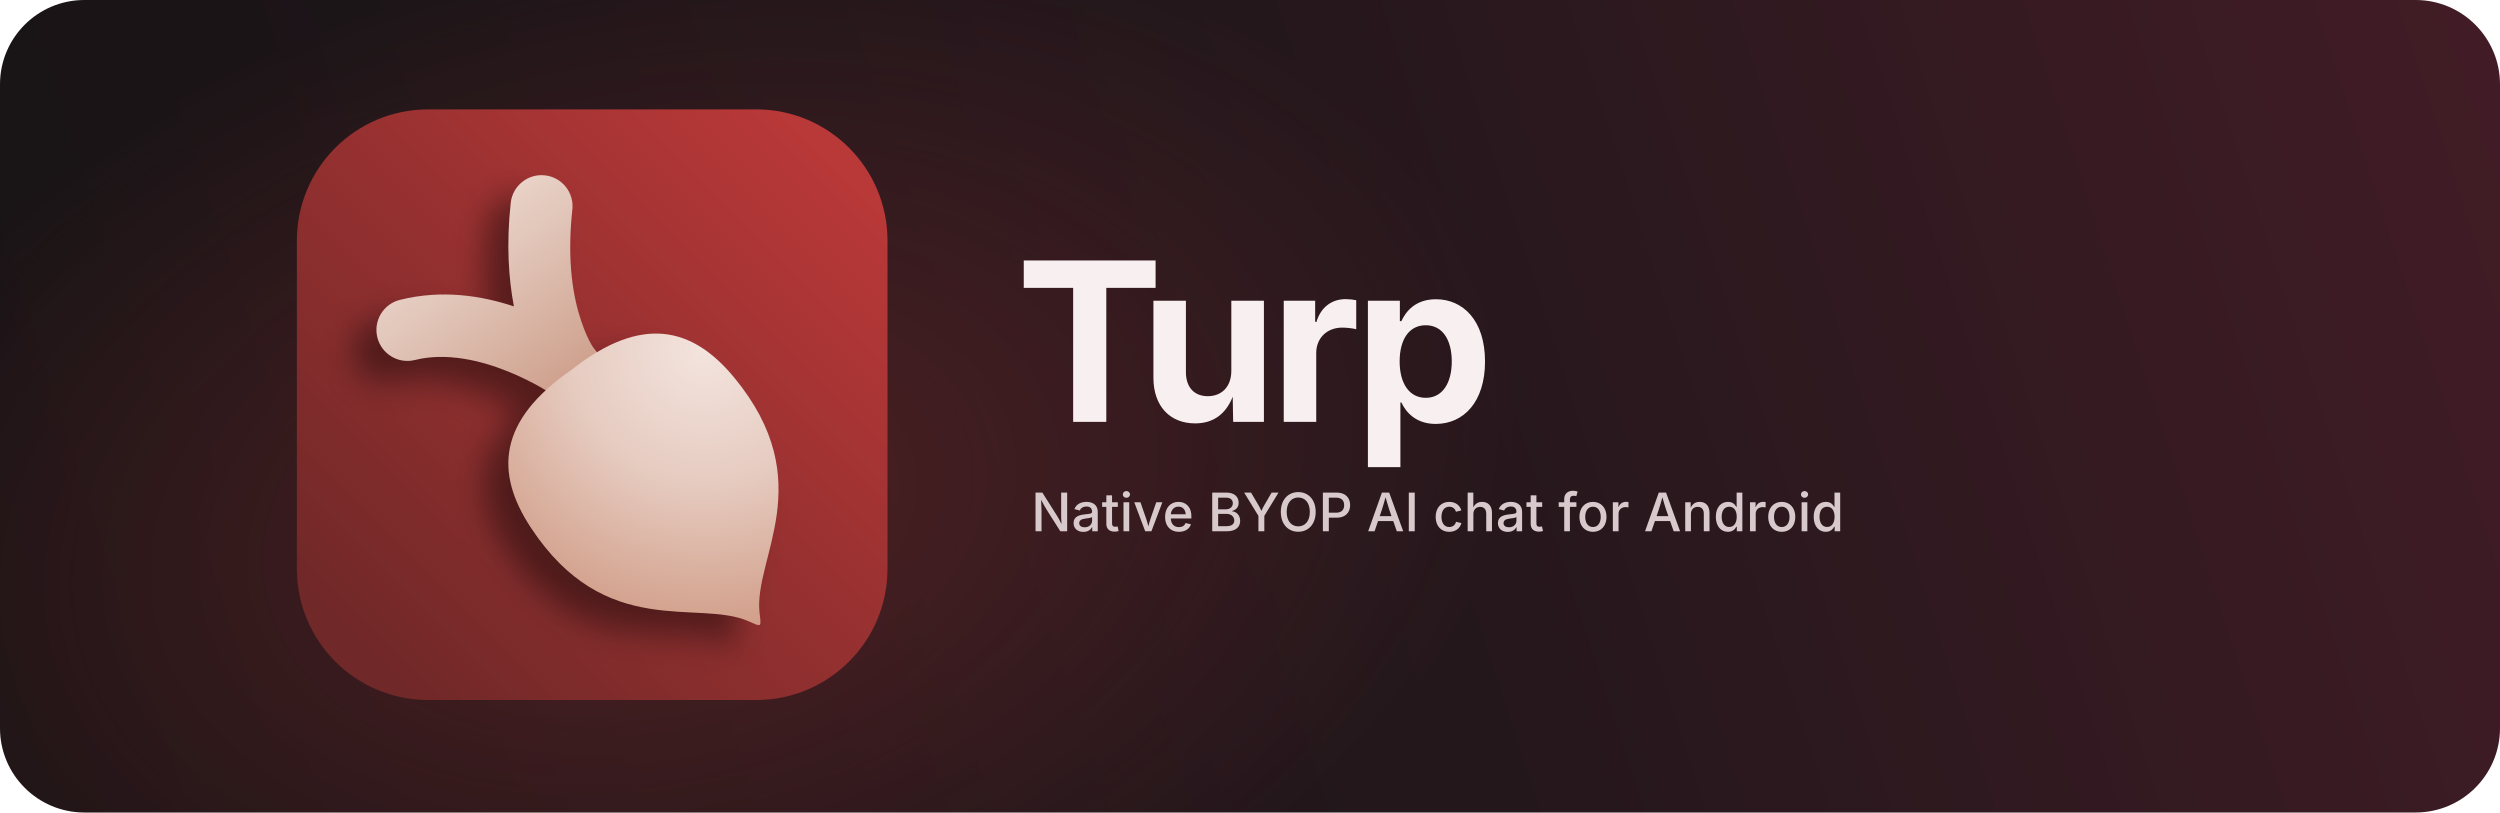
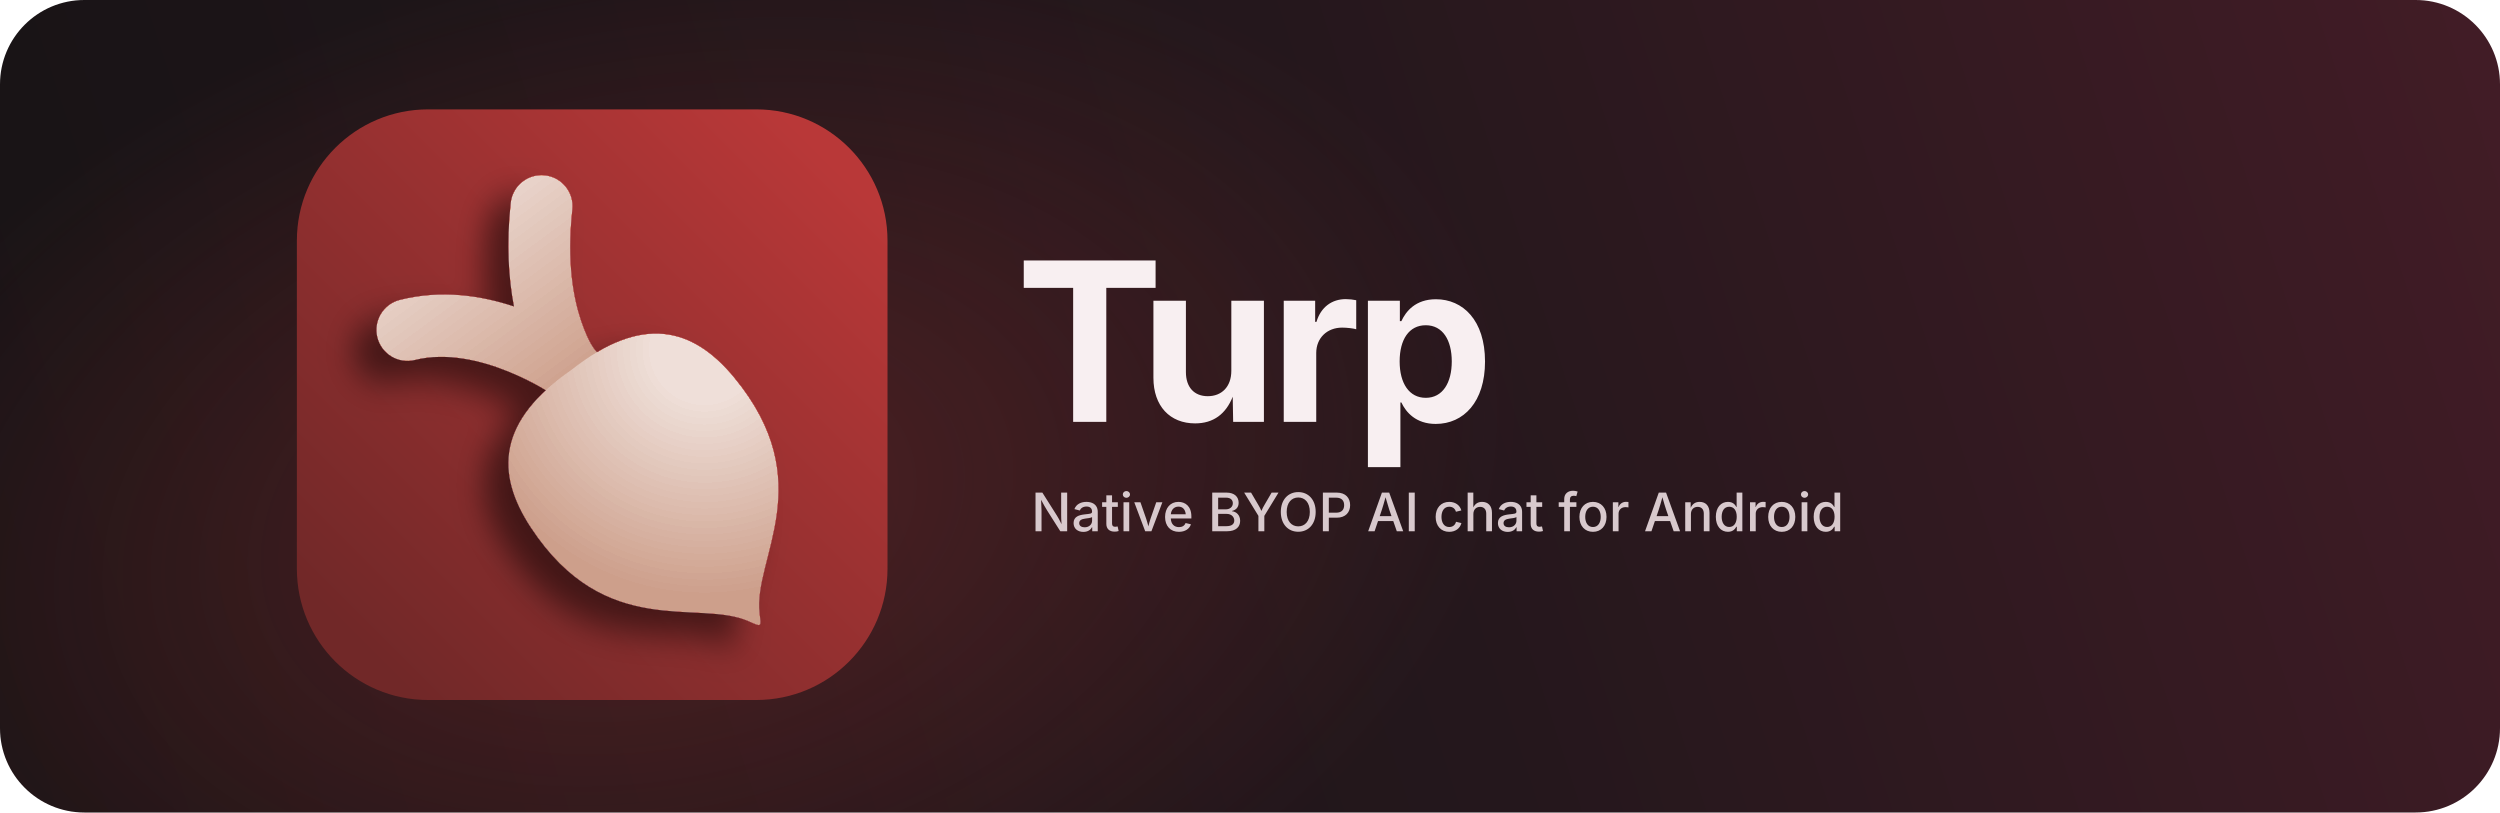
<svg xmlns="http://www.w3.org/2000/svg" width="1600" height="520" viewBox="0 0 1600 520" role="img" aria-label="Turp">
  <defs>
    <linearGradient id="bannerBg" x1="0" y1="520" x2="1600" y2="0" gradientUnits="userSpaceOnUse">
      <stop stop-color="#171315" />
      <stop offset=".55" stop-color="#24171c" />
      <stop offset="1" stop-color="#421c26" />
    </linearGradient>
    <radialGradient id="glow" cx="0" cy="0" r="1" gradientTransform="translate(420 330) rotate(-12) scale(560 360)" gradientUnits="userSpaceOnUse">
      <stop stop-color="#b93838" stop-opacity=".32" />
      <stop offset="1" stop-color="#b93838" stop-opacity="0" />
    </radialGradient>
  </defs>
  <rect width="1600" height="520" rx="54" fill="url(#bannerBg)" />
  <rect width="1600" height="520" rx="54" fill="url(#glow)" />
  <g transform="translate(190 70) scale(3.5)">
    <defs>
      <linearGradient id="ibg" x1="11.897" y1="98.103" x2="99.103" y2="10.897" gradientUnits="userSpaceOnUse">
        <stop stop-color="#712828" />
        <stop offset="1" stop-color="#b93838" />
      </linearGradient>
      <linearGradient id="ileaf" x1="48.346" y1="48.723" x2="23.545" y2="15.187" gradientUnits="userSpaceOnUse">
-         <stop stop-color="#d0a390" />
-         <stop offset=".55" stop-color="#e1c5b8" />
-         <stop offset="1" stop-color="#f0ddd5" />
+         <stop stop-color="#d4d4d4" />
+         <stop offset="1" stop-color="#f1f1f1" />
      </linearGradient>
-       <radialGradient id="ibulb" cx="88.189" cy="42.486" r="92" gradientUnits="userSpaceOnUse">
-         <stop stop-color="#f3e4de" />
-         <stop offset=".42" stop-color="#e6cbc0" />
-         <stop offset="1" stop-color="#cc927a" />
+       <radialGradient id="ibulb" cx="88.189" cy="42.486" r="73.963" gradientUnits="userSpaceOnUse">
+         <stop offset=".203" stop-color="#f0f0f0" />
+         <stop offset=".955" stop-color="#d2d2d2" />
      </radialGradient>
      <filter id="iblur" x="-50%" y="-50%" width="200%" height="200%">
-         <feGaussianBlur stdDeviation="3.2" />
+         <feGaussianBlur stdDeviation="3.24" />
      </filter>
      <clipPath id="iclip">
        <rect width="108" height="108" rx="24" />
      </clipPath>
    </defs>
    <rect width="108" height="108" rx="24" fill="url(#ibg)" />
    <g clip-path="url(#iclip)">
-       <path d="M35.482,13.107 a6.328,6.328 0,0 0,-6.621,6.02 c-0.408,8.599 0.531,15.514 1.941,21.07 c-6.73,-1.773 -14.869,-2.571 -23.311,0.1 a6.328,6.328 0,0 0,-4.125,7.941 a6.328,6.328 0,0 0,7.941,4.125 c10.4,-3.291 22.77,2.311 27.033,4.52 -9.261,9.675 -8.267,18.917 -1.302,28.203 16.604,22.138 34.982,12.413 45.541,16.341 2.764,1.028 2.66,1.115 2.131,-1.786 C82.69,88.559 95.48,72.166 76.588,51.945 68.592,43.386 59.576,40.822 48.289,48.497 a6.329,6.329 0,0 0,-0.424,-0.486 c0,0 -1.342,-1.22 -3.172,-5.695 C42.864,37.841 40.989,30.578 41.504,19.728 a6.328,6.328 0,0 0,-6.022,-6.621 z" transform="matrix(.8939822 .05493023 -.05493023 .8939822 9.95153 2.290116)" fill="#000" opacity=".42" filter="url(#iblur)" />
+       <path d="M35.482,13.107 a6.328,6.328 0,0 0,-6.621,6.02 c-0.408,8.599 0.531,15.514 1.941,21.07 c-6.73,-1.773 -14.869,-2.571 -23.311,0.1 a6.328,6.328 0,0 0,-4.125,7.941 a6.328,6.328 0,0 0,7.941,4.125 c10.4,-3.291 22.77,2.311 27.033,4.52 -9.261,9.675 -8.267,18.917 -1.302,28.203 16.604,22.138 34.982,12.413 45.541,16.341 2.764,1.028 2.66,1.115 2.131,-1.786 C82.69,88.559 95.48,72.166 76.588,51.945 68.592,43.386 59.576,40.822 48.289,48.497 a6.329,6.329 0,0 0,-0.424,-0.486 c0,0 -1.342,-1.22 -3.172,-5.695 C42.864,37.841 40.989,30.578 41.504,19.728 a6.328,6.328 0,0 0,-6.022,-6.621 z" transform="matrix(.8939822 .05493023 -.05493023 .8939822 9.95153 2.290116)" fill="#000" opacity=".509" filter="url(#iblur)" />
      <path d="M45.356,12.063 a5.668,5.668 0,0 0,-6.25,5.018 c-0.837,7.665 -0.377,13.899 0.578,18.943 c-5.919,-1.955 -13.151,-3.115 -20.845,-1.191 a5.668,5.668 0,0 0,-4.124,6.873 a5.668,5.668 0,0 0,6.873,4.124 c11.658,-2.916 25.242,6.358 25.242,6.358 a5.668,5.668 0,0 0,7.678,-8.241 c0,0 -1.133,-1.164 -2.523,-5.266 c-1.39,-4.102 -2.667,-10.697 -1.611,-20.368 A5.668,5.668 0,0 0,45.356,12.063 Z" fill="url(#ileaf)" />
      <path d="M54,24.485 C28.272,23.675 18.764,35.225 17.75,54 c-2.097,38.825 26.471,44.937 34.297,58.696 c2.048,3.601 1.858,3.601 3.906,-0 C63.779,98.937 92.347,92.825 90.25,54 C89.236,35.225 79.728,23.675 54,24.485 Z" transform="matrix(.5127827 -.3787021 .3787021 .5127827 13.24136 55.52895)" fill="url(#ibulb)" />
+       <path d="M40.123,8.467 a6.328,6.328 0,0 0,-6.621,6.02 c-0.408,8.599 0.531,15.514 1.941,21.07 c-6.73,-1.773 -14.869,-2.571 -23.311,0.1 a6.328,6.328 0,0 0,-4.125,7.941 a6.328,6.328 0,0 0,7.941,4.125 c10.4,-3.291 22.77,2.311 27.033,4.52 -9.261,9.675 -8.267,18.917 -1.302,28.203 16.604,22.138 34.982,12.413 45.541,16.341 2.764,1.028 2.66,1.115 2.131,-1.786 C87.33,83.918 100.121,67.525 81.229,47.304 73.232,38.746 64.217,36.181 52.93,43.857 a6.329,6.329 0,0 0,-0.424,-0.486 c0,0 -1.342,-1.22 -3.172,-5.695 C47.504,33.2 45.63,25.937 46.145,15.088 A6.328,6.328 0,0 0,40.123,8.467 Z" transform="matrix(.8939822 .05493023 -.05493023 .8939822 9.95153 2.290116)" fill="#d15140" opacity=".529" style="mix-blend-mode:color-burn" />
    </g>
  </g>
  <g fill="#f8eff1">
    <text x="650" y="270" font-family="Inter,ui-sans-serif,system-ui,sans-serif" font-size="142" font-weight="750" letter-spacing="-5">Turp</text>
    <text x="660" y="340" font-family="Inter,ui-sans-serif,system-ui,sans-serif" font-size="34" font-weight="450" fill="#d8c9cd">Native BYOP AI chat for Android</text>
  </g>
</svg>
